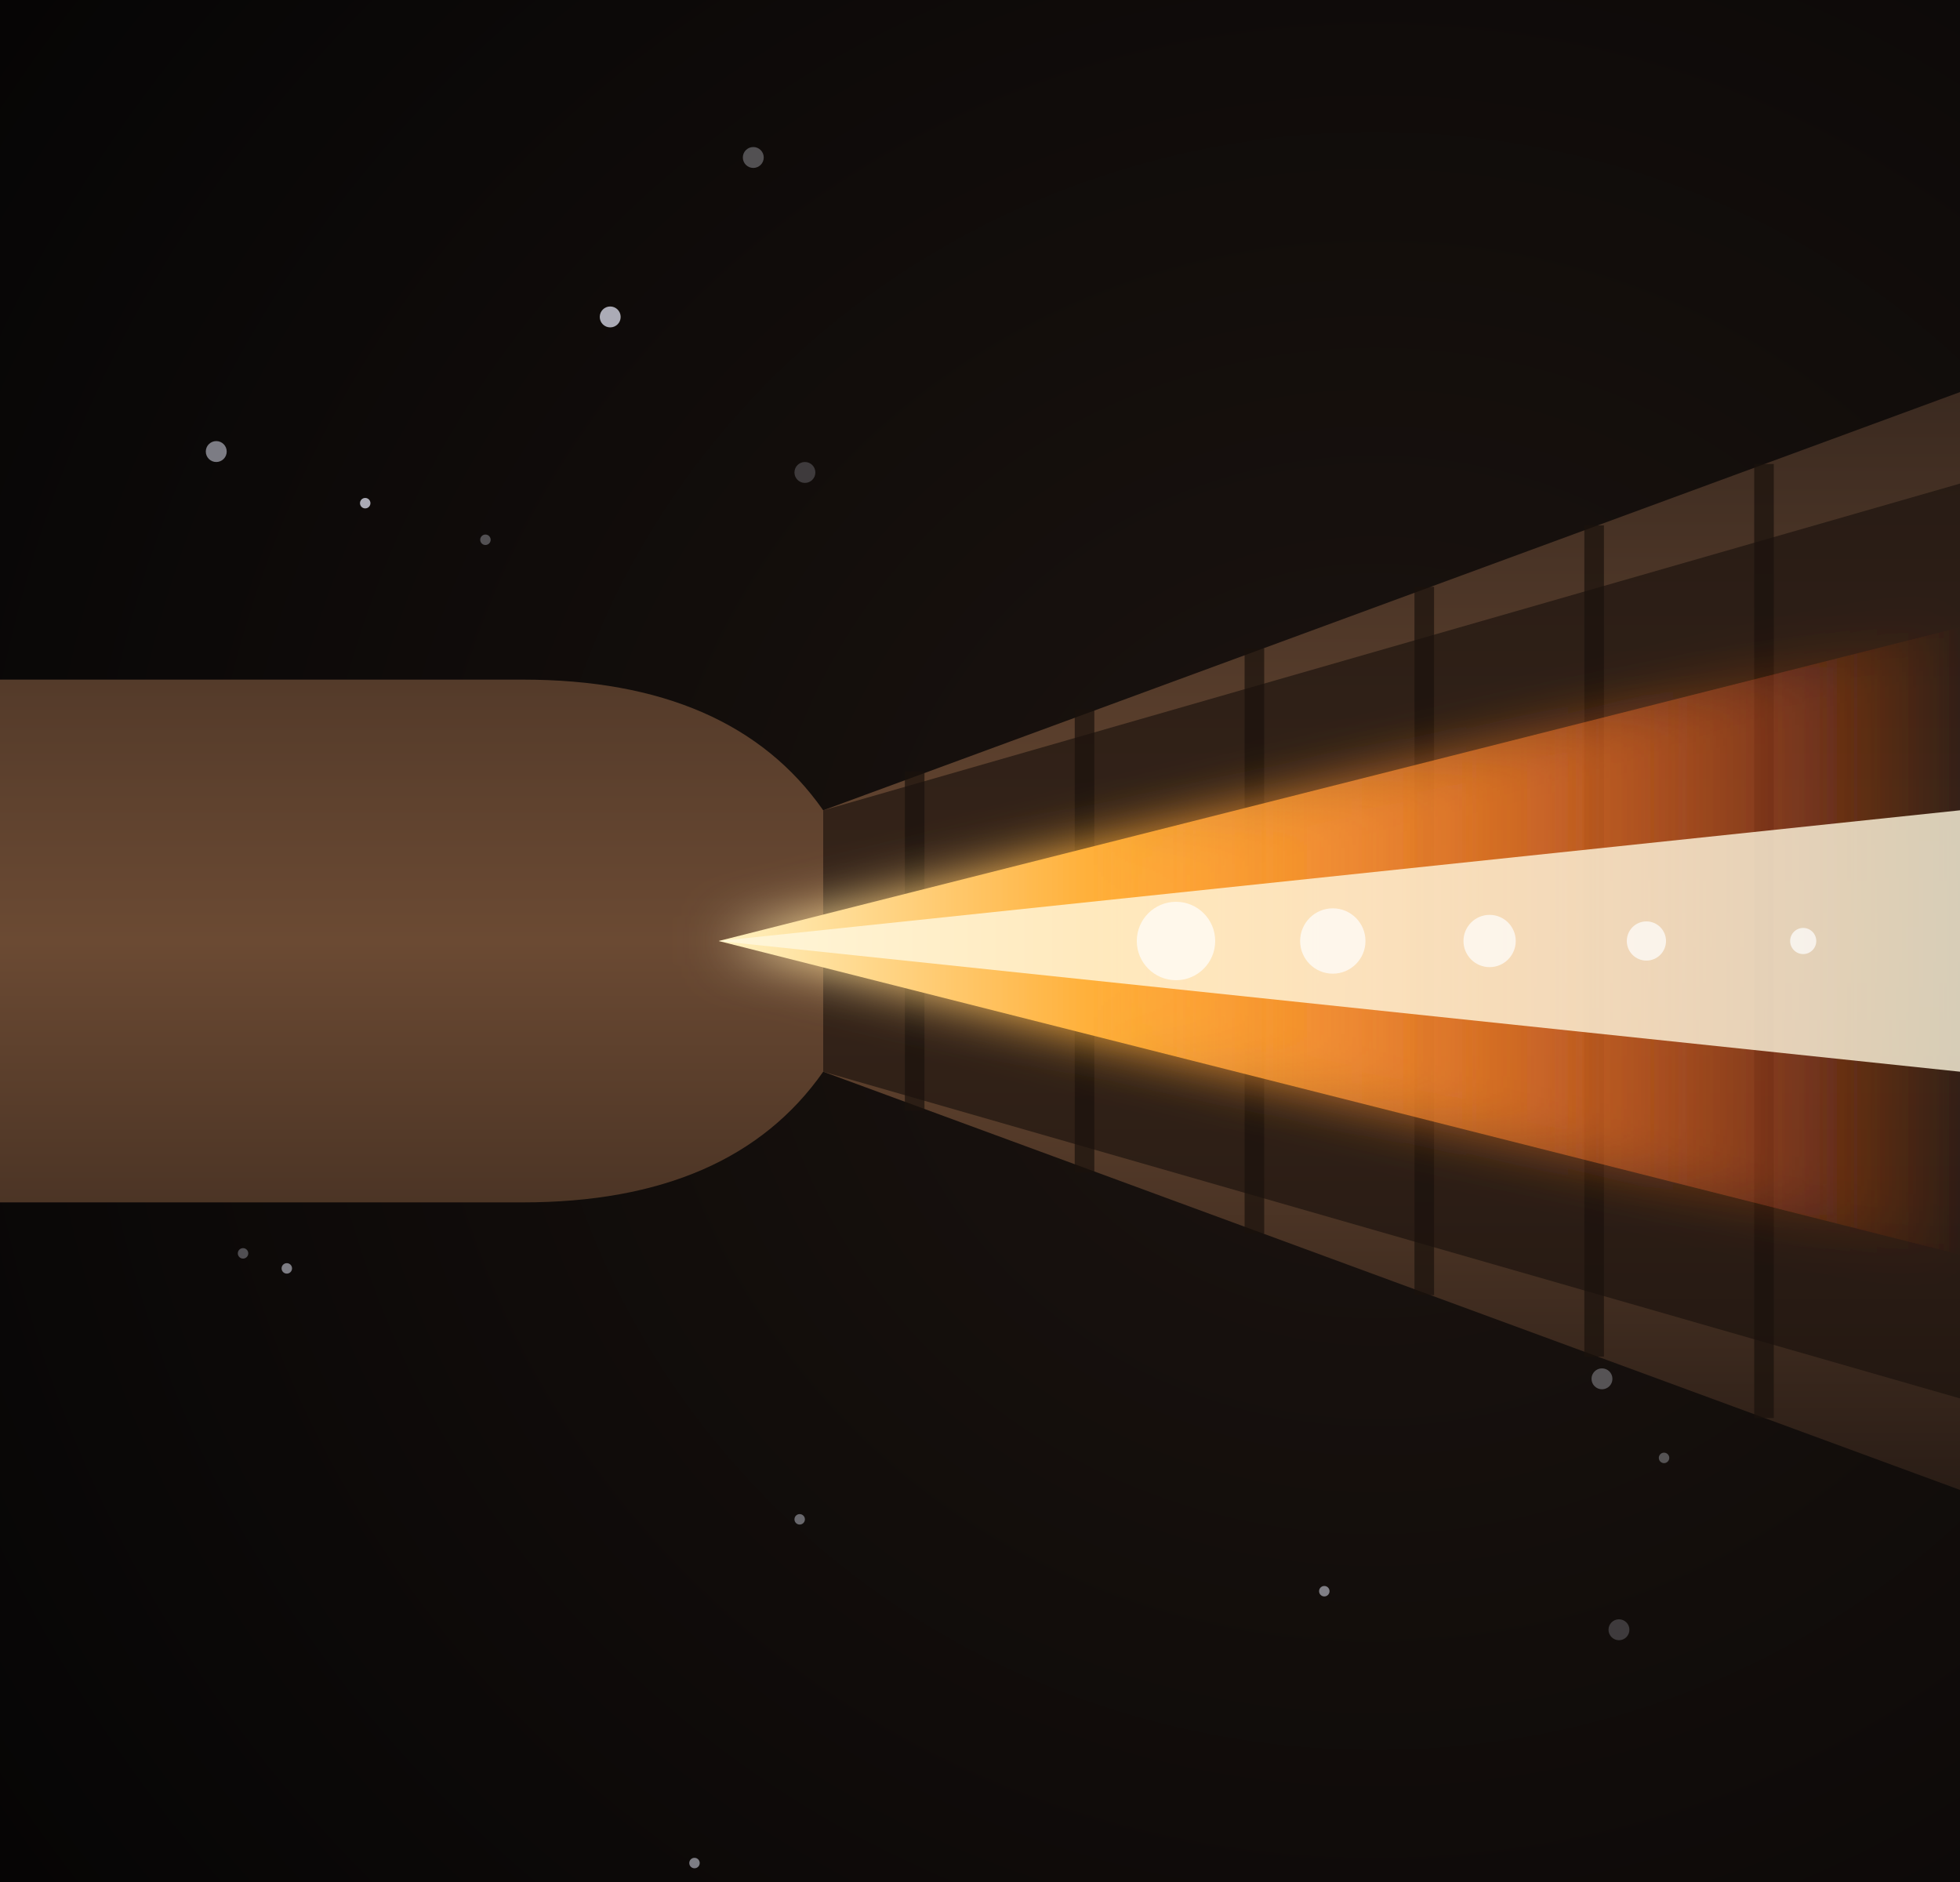
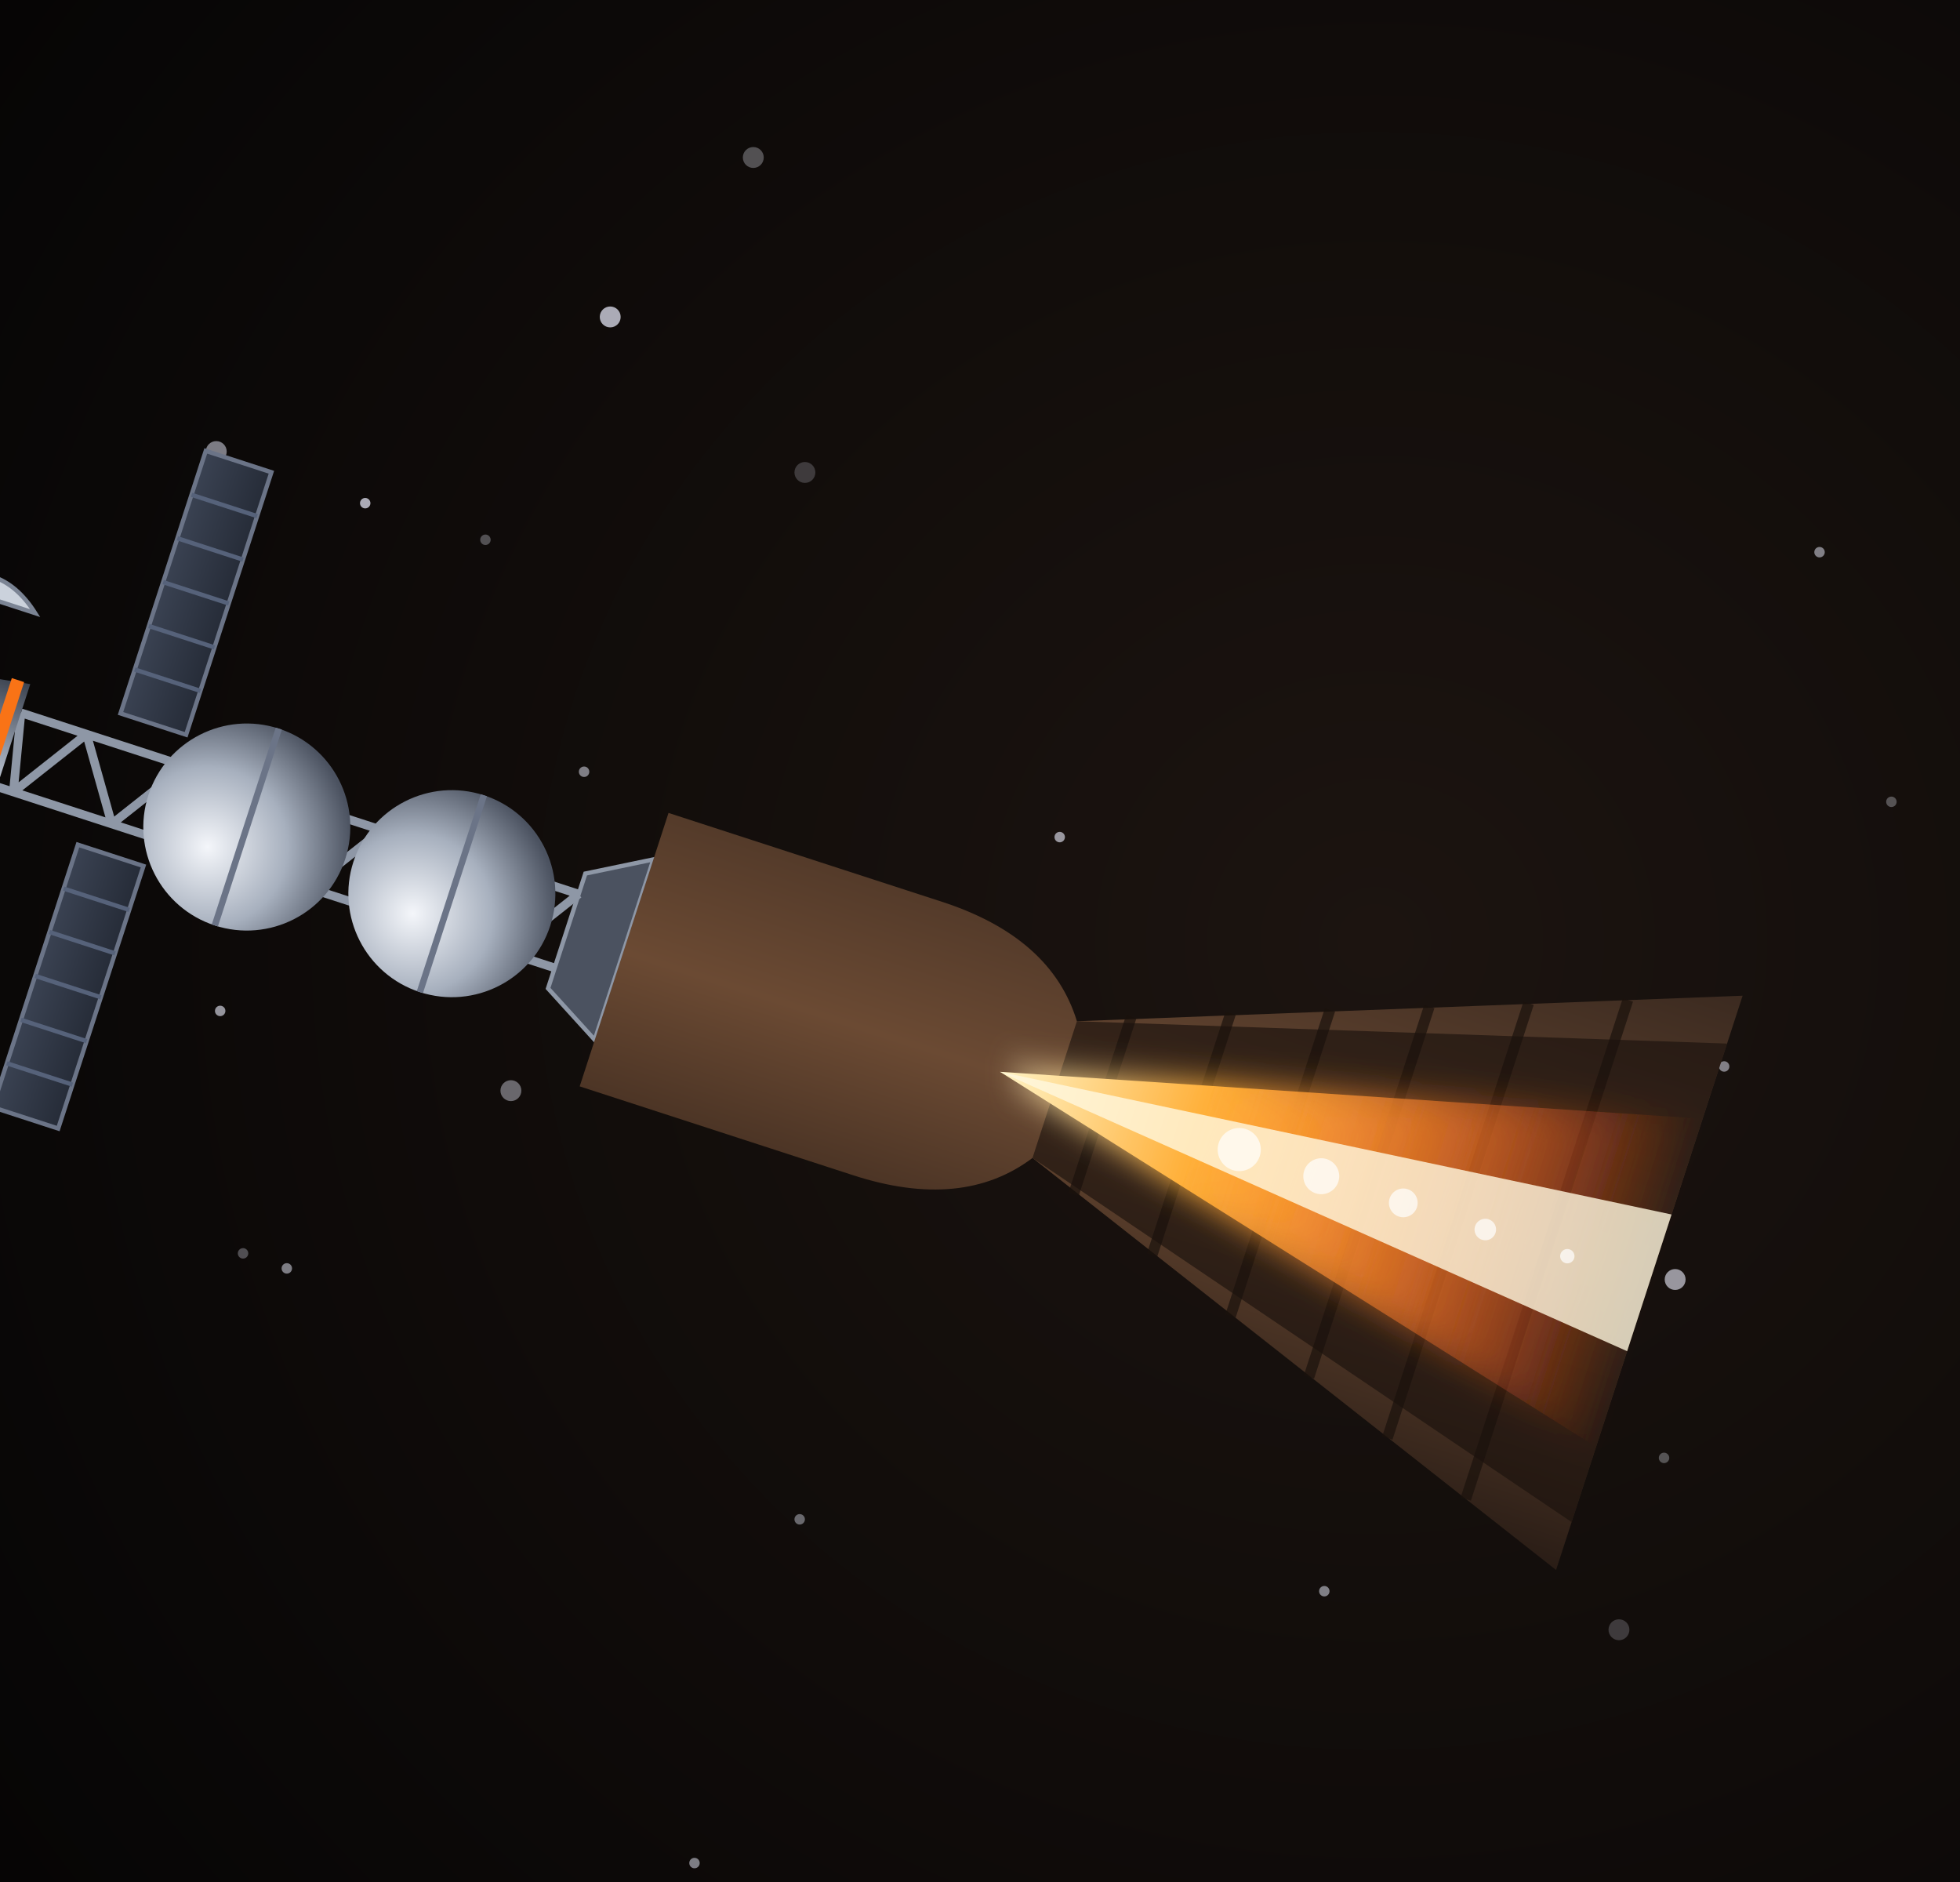
<svg xmlns="http://www.w3.org/2000/svg" viewBox="0 0 300 288" width="300" height="288">
  <defs>
    <filter id="glow" x="-50%" y="-50%" width="200%" height="200%">
      <feGaussianBlur stdDeviation="4" result="b" />
      <feMerge>
        <feMergeNode in="b" />
        <feMergeNode in="SourceGraphic" />
      </feMerge>
    </filter>
    <filter id="soft" x="-50%" y="-50%" width="200%" height="200%">
      <feGaussianBlur stdDeviation="9" />
    </filter>
    <radialGradient id="bg" cx="70%" cy="50%" r="85%">
      <stop offset="0%" stop-color="#1c1410" />
      <stop offset="100%" stop-color="#060505" />
    </radialGradient>
    <linearGradient id="fl" x1="0" y1="0" x2="1" y2="0">
      <stop offset="0" stop-color="#fff3c4" stop-opacity="1" />
      <stop offset="0.3" stop-color="#ffb03a" stop-opacity="1" />
      <stop offset="1" stop-color="#ff4d1a" stop-opacity="0" />
    </linearGradient>
    <linearGradient id="liner" x1="0" y1="0" x2="0" y2="1">
      <stop offset="0" stop-color="#3b2a20" stop-opacity="1" />
      <stop offset="0.5" stop-color="#6b4a33" stop-opacity="1" />
      <stop offset="1" stop-color="#2a1d16" stop-opacity="1" />
+     </linearGradient>
+     <linearGradient id="shHull" x1="0" y1="0" x2="1" y2="0">
+       <stop offset="0" stop-color="#e3e7ee" stop-opacity="1" />
+       <stop offset="0.45" stop-color="#9aa3b2" stop-opacity="1" />
+       <stop offset="1" stop-color="#3b424f" stop-opacity="1" />
+     </linearGradient>
+     <radialGradient id="shTank" cx="35%" cy="35%" r="70%">
+       <stop offset="0" stop-color="#f4f6fa" stop-opacity="1" />
+       <stop offset="0.55" stop-color="#a7b0be" stop-opacity="1" />
+       <stop offset="1" stop-color="#4b5260" stop-opacity="1" />
+     </radialGradient>
+     <linearGradient id="shRad" x1="0" y1="0" x2="0" y2="1">
+       <stop offset="0" stop-color="#3a4252" stop-opacity="1" />
+       <stop offset="1" stop-color="#262c38" stop-opacity="1" />
+     </linearGradient>
+     <linearGradient id="shPv" x1="0" y1="0" x2="0" y2="1">
+       <stop offset="0" stop-color="#1e3a8a" stop-opacity="1" />
+       <stop offset="1" stop-color="#172554" stop-opacity="1" />
    </linearGradient>
  </defs>
  <rect width="300" height="288" fill="url(#bg)" />
  <circle cx="106.3" cy="285.1" r="0.8" fill="#eef0ff" opacity="0.5" />
  <circle cx="37.2" cy="191.8" r="0.8" fill="#eef0ff" opacity="0.3" />
  <circle cx="122.4" cy="232.5" r="0.8" fill="#eef0ff" opacity="0.4" />
  <circle cx="202.7" cy="243.5" r="0.8" fill="#eef0ff" opacity="0.5" />
  <circle cx="74.3" cy="82.6" r="0.8" fill="#eef0ff" opacity="0.3" />
  <circle cx="55.9" cy="77" r="0.8" fill="#eef0ff" opacity="0.7" />
  <circle cx="254.7" cy="223.1" r="0.8" fill="#eef0ff" opacity="0.3" />
  <circle cx="33.7" cy="154.7" r="0.8" fill="#eef0ff" opacity="0.6" />
  <circle cx="78.2" cy="166.9" r="1.6" fill="#eef0ff" opacity="0.4" />
  <circle cx="162.2" cy="128.1" r="0.8" fill="#eef0ff" opacity="0.6" />
  <circle cx="115.3" cy="24.1" r="1.6" fill="#eef0ff" opacity="0.3" />
  <circle cx="89.4" cy="118.1" r="0.8" fill="#eef0ff" opacity="0.5" />
  <circle cx="125.3" cy="150.4" r="0.8" fill="#eef0ff" opacity="0.4" />
  <circle cx="219.1" cy="170.9" r="1.6" fill="#eef0ff" opacity="0.5" />
  <circle cx="289.5" cy="122.7" r="0.8" fill="#eef0ff" opacity="0.3" />
  <circle cx="43.9" cy="194.1" r="0.8" fill="#eef0ff" opacity="0.5" />
  <circle cx="245.2" cy="211" r="1.6" fill="#eef0ff" opacity="0.3" />
  <circle cx="278.5" cy="84.5" r="0.8" fill="#eef0ff" opacity="0.5" />
  <circle cx="118.1" cy="163.1" r="0.8" fill="#eef0ff" opacity="0.6" />
  <circle cx="93.4" cy="48.5" r="1.6" fill="#eef0ff" opacity="0.7" />
  <circle cx="256.4" cy="195.8" r="1.6" fill="#eef0ff" opacity="0.6" />
  <circle cx="247.8" cy="249.4" r="1.6" fill="#eef0ff" opacity="0.2" />
  <circle cx="263.9" cy="163.2" r="0.8" fill="#eef0ff" opacity="0.5" />
  <circle cx="123.2" cy="72.3" r="1.6" fill="#eef0ff" opacity="0.2" />
  <circle cx="33.1" cy="69.1" r="1.6" fill="#eef0ff" opacity="0.5" />
-   <path d="M0,104 L80,104 Q112,104 126,124 L300,60 L300,228 L126,164 Q112,184 80,184 L0,184 Z" fill="url(#liner)" />
-   <path d="M140,118 L140,170" stroke="#1a110c" stroke-width="3" opacity="0.7" />
-   <path d="M166,108.6 L166,179.4" stroke="#1a110c" stroke-width="3" opacity="0.7" />
-   <path d="M192,99.2 L192,188.8" stroke="#1a110c" stroke-width="3" opacity="0.7" />
-   <path d="M218,89.8 L218,198.2" stroke="#1a110c" stroke-width="3" opacity="0.7" />
-   <path d="M244,80.4 L244,207.6" stroke="#1a110c" stroke-width="3" opacity="0.7" />
-   <path d="M270,71 L270,217" stroke="#1a110c" stroke-width="3" opacity="0.7" />
-   <path d="M126,124 L300,74 L300,214 L126,164 Z" fill="#1a110c" opacity="0.65" />
-   <path d="M110,144 L300,96 L300,192 Z" fill="url(#fl)" filter="url(#glow)" />
-   <path d="M110,144 L300,124 L300,164 Z" fill="#fff8de" opacity="0.8" />
-   <circle cx="180" cy="144" r="6" fill="#ffffff" opacity="0.7" />
-   <circle cx="204" cy="144" r="5" fill="#ffffff" opacity="0.7" />
-   <circle cx="228" cy="144" r="4" fill="#ffffff" opacity="0.7" />
-   <circle cx="252" cy="144" r="3" fill="#ffffff" opacity="0.7" />
-   <circle cx="276" cy="144" r="2" fill="#ffffff" opacity="0.7" />
+   <g transform="translate(120 70) rotate(18) scale(0.55)">
+     <g transform="translate(0 144) rotate(-90) scale(1.2)">
+       <path d="M-22,0 L22,0 L14,-14 L-14,-14 Z" fill="#4b5260" stroke="#8e97a6" stroke-width="1" />
+       <path d="M-9,-14 L-9,-150 M9,-14 L9,-150 M9,-14 L-9,-26 M-9,-26 L9,-38 M9,-38 L-9,-50 M-9,-50 L9,-62 M9,-62 L-9,-74 M-9,-74 L9,-86 M9,-86 L-9,-98 M-9,-98 L9,-110 M9,-110 L-9,-122 M-9,-122 L9,-134 M9,-134 L-9,-146 M-9,-146 L9,-150" stroke="#8e97a6" stroke-width="2" fill="none" />
+       <rect x="-80" y="-128" width="64" height="16" fill="url(#shRad)" stroke="#6b7487" stroke-width="1" />
+       <line x1="-69.3" y1="-128" x2="-69.3" y2="-112" stroke="#56627a" stroke-width="1" />
+       <line x1="-58.7" y1="-128" x2="-58.7" y2="-112" stroke="#56627a" stroke-width="1" />
+       <line x1="-48" y1="-128" x2="-48" y2="-112" stroke="#56627a" stroke-width="1" />
+       <line x1="-37.3" y1="-128" x2="-37.3" y2="-112" stroke="#56627a" stroke-width="1" />
+       <line x1="-26.7" y1="-128" x2="-26.7" y2="-112" stroke="#56627a" stroke-width="1" />
+       <rect x="16" y="-128" width="64" height="16" fill="url(#shRad)" stroke="#6b7487" stroke-width="1" />
+       <line x1="26.7" y1="-128" x2="26.7" y2="-112" stroke="#56627a" stroke-width="1" />
+       <line x1="37.3" y1="-128" x2="37.3" y2="-112" stroke="#56627a" stroke-width="1" />
+       <line x1="48" y1="-128" x2="48" y2="-112" stroke="#56627a" stroke-width="1" />
+       <line x1="58.7" y1="-128" x2="58.7" y2="-112" stroke="#56627a" stroke-width="1" />
+       <line x1="69.3" y1="-128" x2="69.3" y2="-112" stroke="#56627a" stroke-width="1" />
+       <circle cx="0" cy="-42" r="24" fill="url(#shTank)" />
+       <line x1="-24" y1="-42" x2="24" y2="-42" stroke="#6b7487" stroke-width="1.5" />
+       <circle cx="0" cy="-92" r="24" fill="url(#shTank)" />
+       <line x1="-24" y1="-92" x2="24" y2="-92" stroke="#6b7487" stroke-width="1.5" />
+       <path d="M-16,-150 L16,-150 L12,-176 L-12,-176 Z" fill="url(#shHull)" />
+       <path d="M-12,-176 L12,-176 Q10,-194 0,-200 Q-10,-194 -12,-176 Z" fill="url(#shHull)" />
+       <rect x="-8" y="-172" width="16" height="5" rx="2" fill="#fde68a" />
+       <line x1="-16" y1="-153" x2="16" y2="-153" stroke="#f97316" stroke-width="3" />
+       <line x1="14" y1="-160" x2="32" y2="-166" stroke="#8e97a6" stroke-width="2" />
+       <path d="M32,-178 Q42,-166 32,-154 Z" fill="#cbd2dc" stroke="#7b8494" stroke-width="1" />
+     </g>
+     <path d="M0,104 L80,104 Q112,104 126,124 L300,60 L300,228 L126,164 Q112,184 80,184 L0,184 Z" fill="url(#liner)" />
+     <path d="M140,118 L140,170" stroke="#1a110c" stroke-width="3" opacity="0.7" />
+     <path d="M166,108.6 L166,179.4" stroke="#1a110c" stroke-width="3" opacity="0.7" />
+     <path d="M192,99.2 L192,188.8" stroke="#1a110c" stroke-width="3" opacity="0.7" />
+     <path d="M218,89.8 L218,198.2" stroke="#1a110c" stroke-width="3" opacity="0.7" />
+     <path d="M244,80.4 L244,207.6" stroke="#1a110c" stroke-width="3" opacity="0.7" />
+     <path d="M270,71 L270,217" stroke="#1a110c" stroke-width="3" opacity="0.7" />
+     <path d="M126,124 L300,74 L300,214 L126,164 Z" fill="#1a110c" opacity="0.65" />
+     <path d="M110,144 L300,96 L300,192 Z" fill="url(#fl)" filter="url(#glow)" />
+     <path d="M110,144 L300,124 L300,164 Z" fill="#fff8de" opacity="0.8" />
+     <circle cx="180" cy="144" r="6" fill="#ffffff" opacity="0.7" />
+     <circle cx="204" cy="144" r="5" fill="#ffffff" opacity="0.7" />
+     <circle cx="228" cy="144" r="4" fill="#ffffff" opacity="0.7" />
+     <circle cx="252" cy="144" r="3" fill="#ffffff" opacity="0.7" />
+     <circle cx="276" cy="144" r="2" fill="#ffffff" opacity="0.7" />
+   </g>
</svg>
